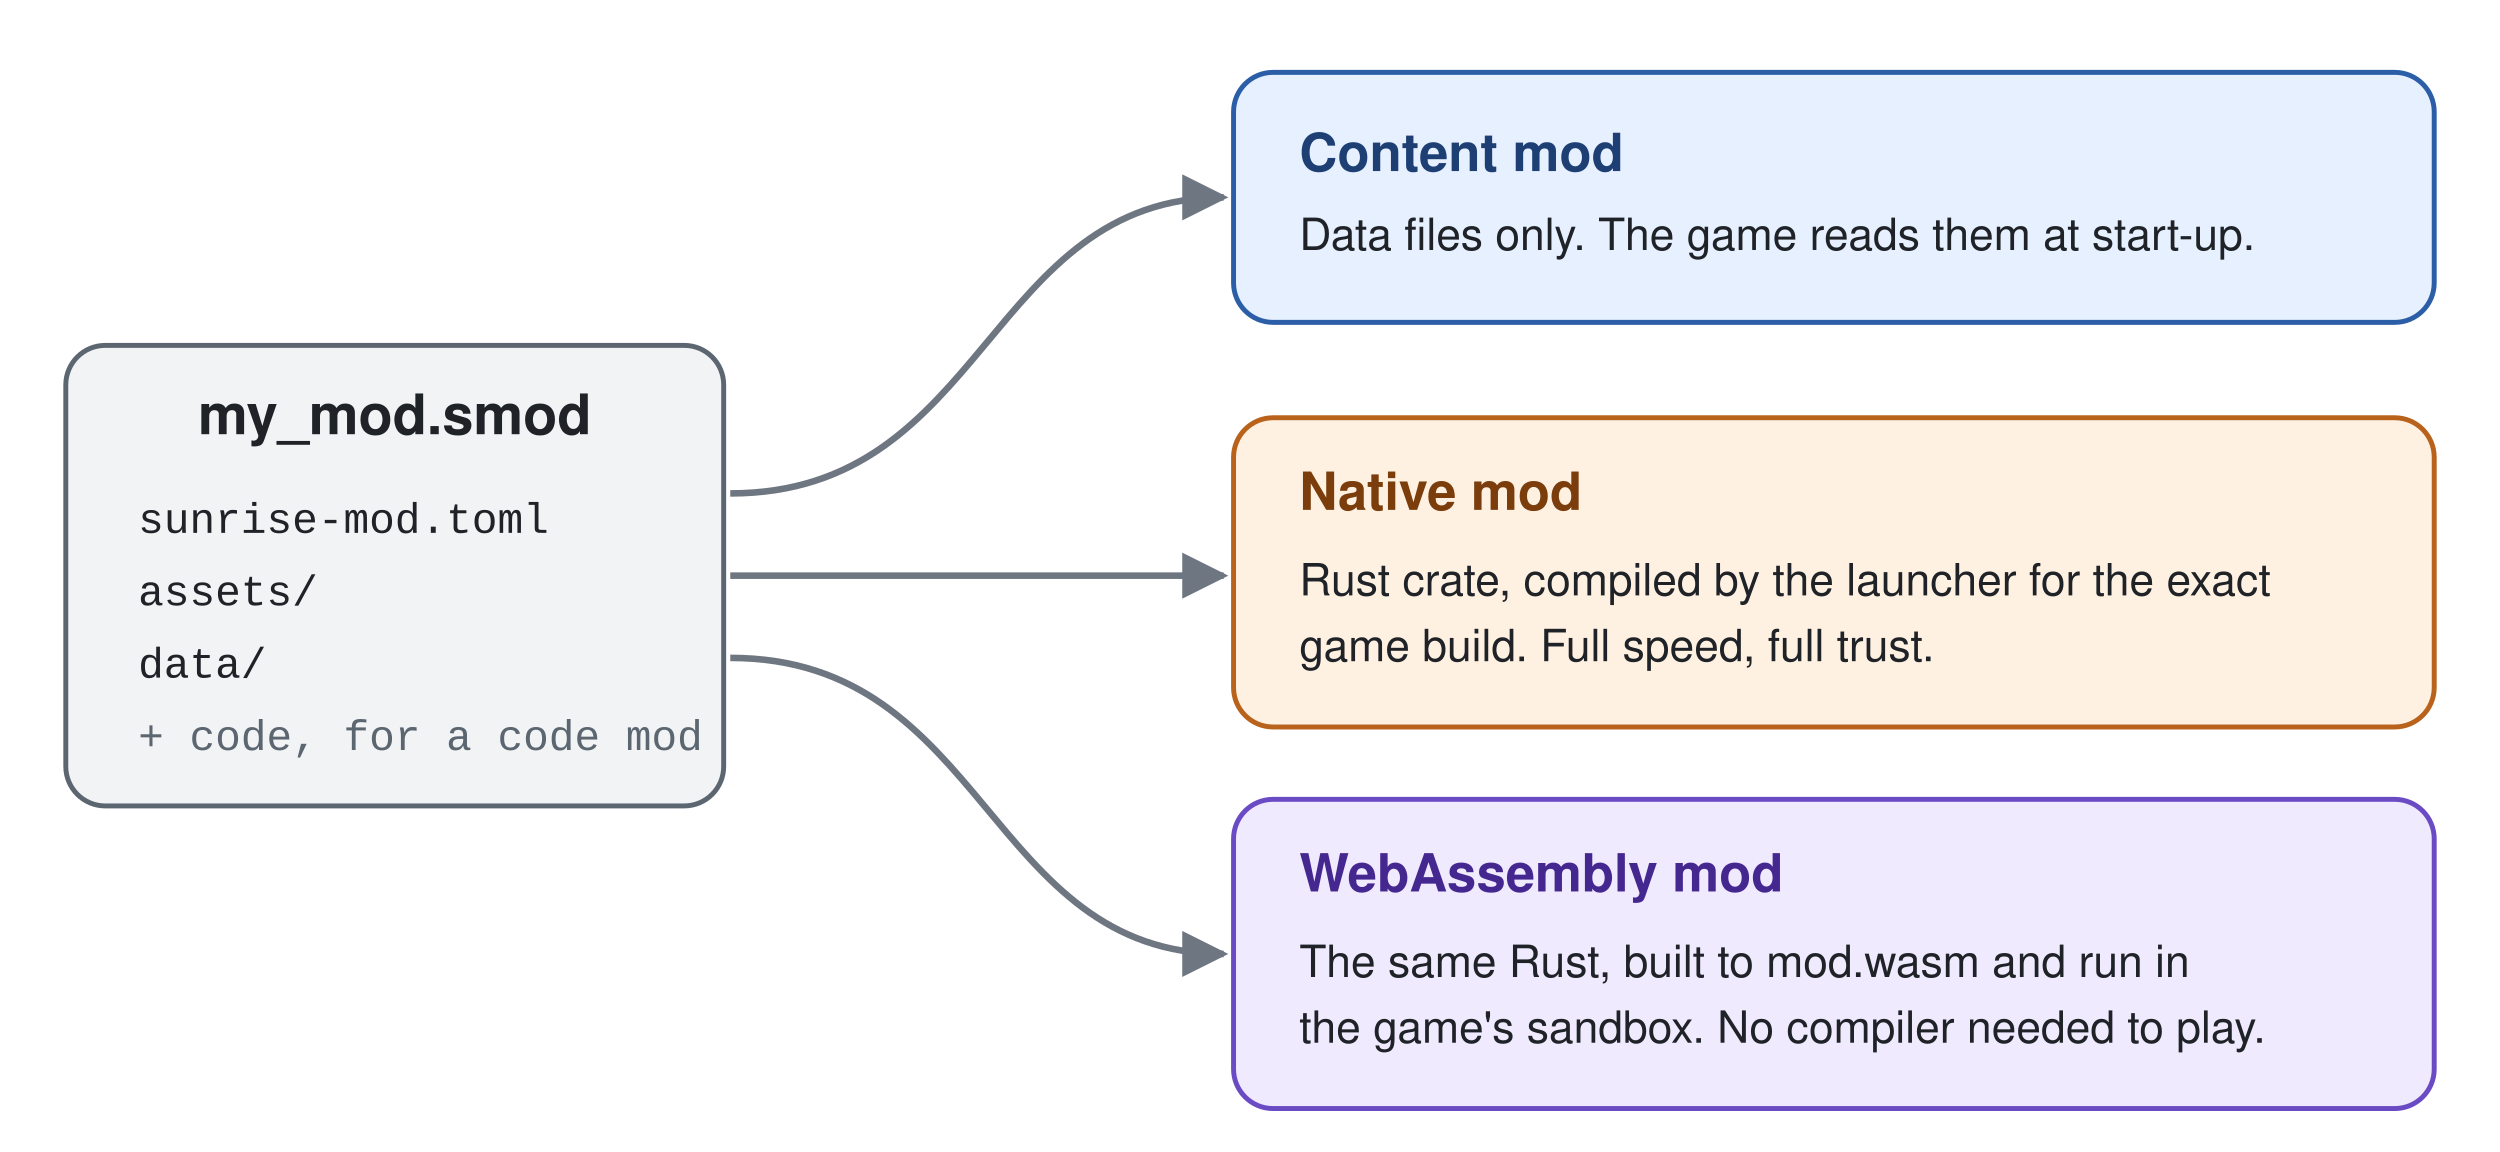
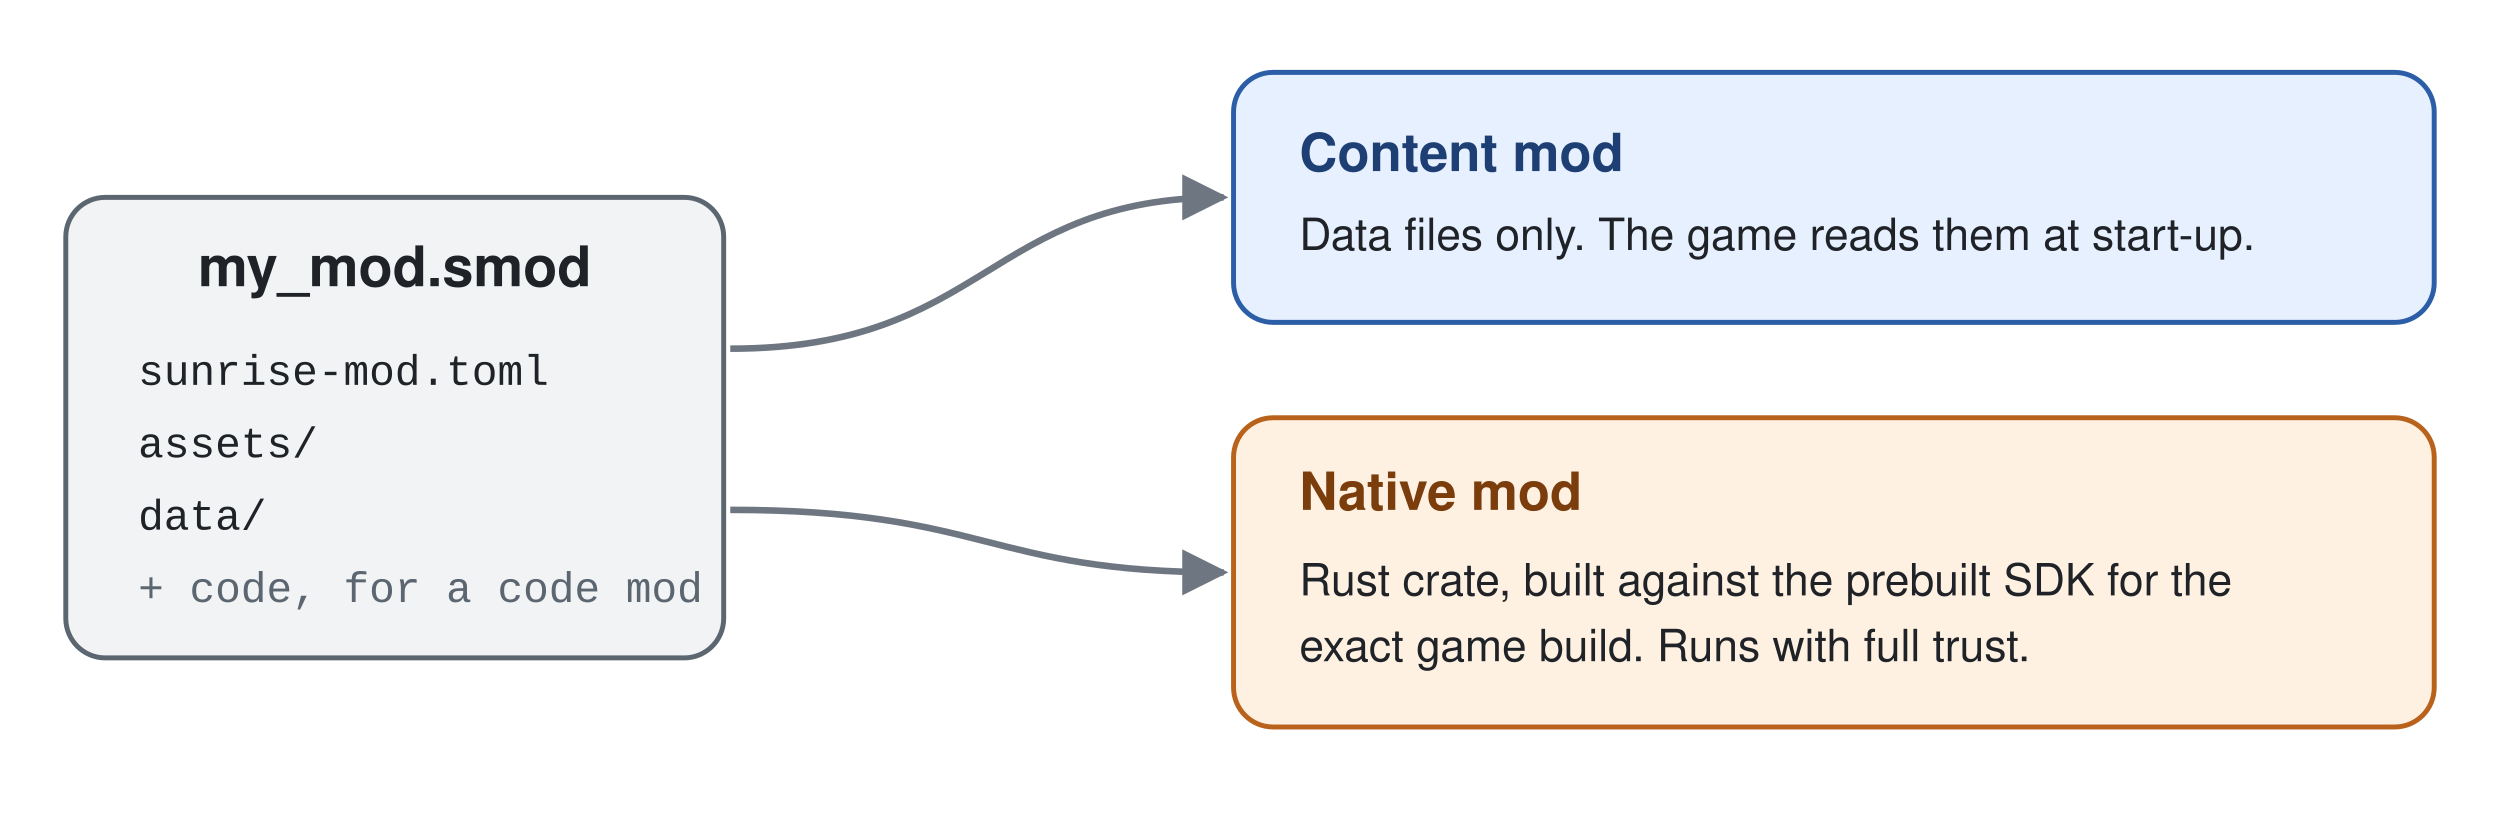
- <svg xmlns="http://www.w3.org/2000/svg" viewBox="0 0 760 350" role="img" aria-labelledby="t d" font-family="'Segoe UI', 'Helvetica Neue', Helvetica, Arial, 'Liberation Sans', 'DejaVu Sans', sans-serif">
+ <svg xmlns="http://www.w3.org/2000/svg" viewBox="0 0 760 252" role="img" aria-labelledby="t d" font-family="'Segoe UI', 'Helvetica Neue', Helvetica, Arial, 'Liberation Sans', 'DejaVu Sans', sans-serif">
  <defs>
    <marker id="a" viewBox="0 0 10 10" refX="9" refY="5" markerWidth="7" markerHeight="7" orient="auto-start-reverse">
      <path d="M0 0L10 5L0 10z" fill="#6e7681" />
    </marker>
  </defs>
-   <rect x="20" y="105" width="200" height="140" rx="12" fill="#f1f3f5" stroke="#5c6670" stroke-width="1.5" />
-   <text x="120" y="132" text-anchor="middle" font-size="17" font-weight="700" fill="#1f2328">my_mod.smod</text>
+   <rect x="20" y="60" width="200" height="140" rx="12" fill="#f1f3f5" stroke="#5c6670" stroke-width="1.5" />
+   <text x="120" y="87" text-anchor="middle" font-size="17" font-weight="700" fill="#1f2328">my_mod.smod</text>
  <g font-family="'SFMono-Regular', Menlo, Consolas, 'Liberation Mono', 'DejaVu Sans Mono', monospace" font-size="13" fill="#1f2328">
-     <text x="42" y="162">sunrise-mod.toml</text>
-     <text x="42" y="184">assets/</text>
-     <text x="42" y="206">data/</text>
-     <text x="42" y="228" fill="#5c6670">+ code, for a code mod</text>
+     <text x="42" y="117">sunrise-mod.toml</text>
+     <text x="42" y="139">assets/</text>
+     <text x="42" y="161">data/</text>
+     <text x="42" y="183" fill="#5c6670">+ code, for a code mod</text>
  </g>
-   <path d="M222 150 C 300 150, 300 60, 372 60" fill="none" stroke="#6e7681" stroke-width="2" marker-end="url(#a)" />
-   <path d="M222 175 L 372 175" fill="none" stroke="#6e7681" stroke-width="2" marker-end="url(#a)" />
-   <path d="M222 200 C 300 200, 300 290, 372 290" fill="none" stroke="#6e7681" stroke-width="2" marker-end="url(#a)" />
+   <path d="M222 106 C 300 106, 300 60, 372 60" fill="none" stroke="#6e7681" stroke-width="2" marker-end="url(#a)" />
+   <path d="M222 155 C 300 155, 300 174, 372 174" fill="none" stroke="#6e7681" stroke-width="2" marker-end="url(#a)" />
  <rect x="375" y="22" width="365" height="76" rx="12" fill="#e7f0ff" stroke="#2b5ea7" stroke-width="1.5" />
  <text x="395" y="52" font-size="16" font-weight="700" fill="#1d3f73">Content mod</text>
  <text x="395" y="76" font-size="13.5" fill="#1f2328">Data files only. The game reads them at start-up.</text>
  <rect x="375" y="127" width="365" height="94" rx="12" fill="#fff1e2" stroke="#b8621b" stroke-width="1.5" />
  <text x="395" y="155" font-size="16" font-weight="700" fill="#7a3d0b">Native mod</text>
-   <text x="395" y="181" font-size="13.5" fill="#1f2328">Rust crate, compiled by the launcher for the exact</text>
-   <text x="395" y="201" font-size="13.5" fill="#1f2328">game build. Full speed, full trust.</text>
-   <rect x="375" y="243" width="365" height="94" rx="12" fill="#f0eaff" stroke="#6a4bc4" stroke-width="1.5" />
-   <text x="395" y="271" font-size="16" font-weight="700" fill="#45288f">WebAssembly mod</text>
-   <text x="395" y="297" font-size="13.5" fill="#1f2328">The same Rust, built to mod.wasm and run in</text>
-   <text x="395" y="317" font-size="13.5" fill="#1f2328">the game's sandbox. No compiler needed to play.</text>
+   <text x="395" y="181" font-size="13.5" fill="#1f2328">Rust crate, built against the prebuilt SDK for the</text>
+   <text x="395" y="201" font-size="13.5" fill="#1f2328">exact game build. Runs with full trust.</text>
</svg>
